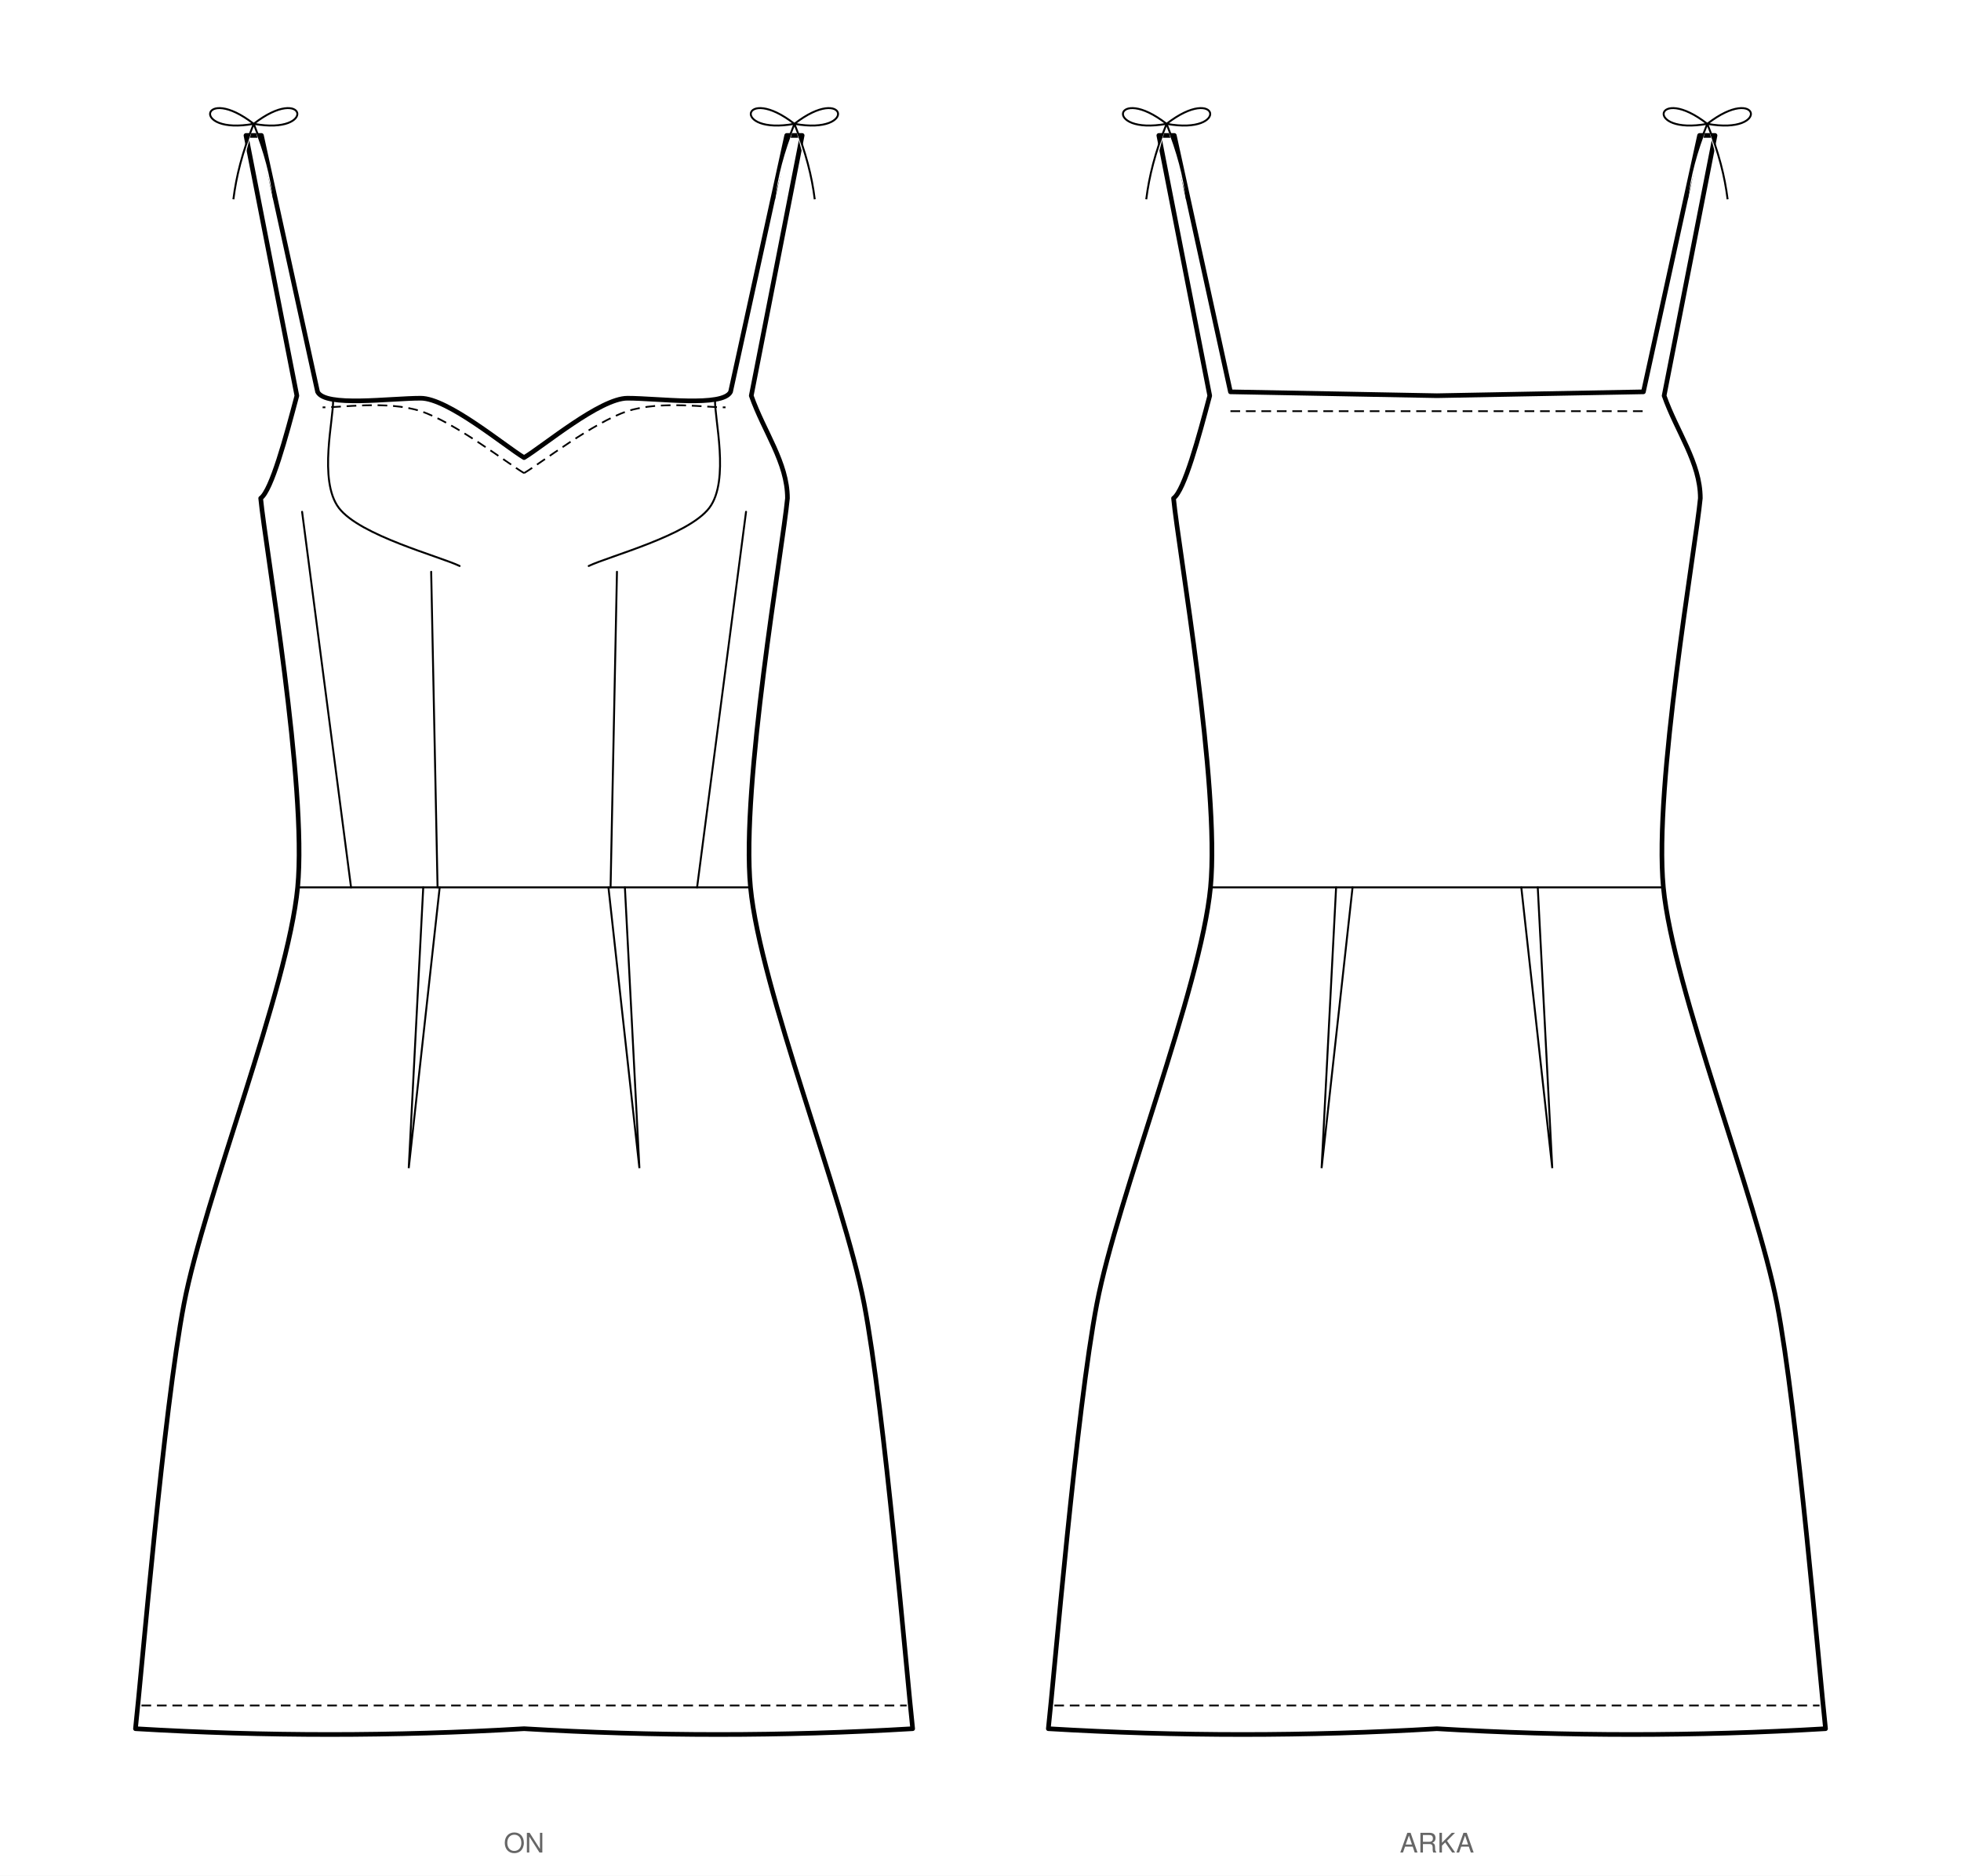
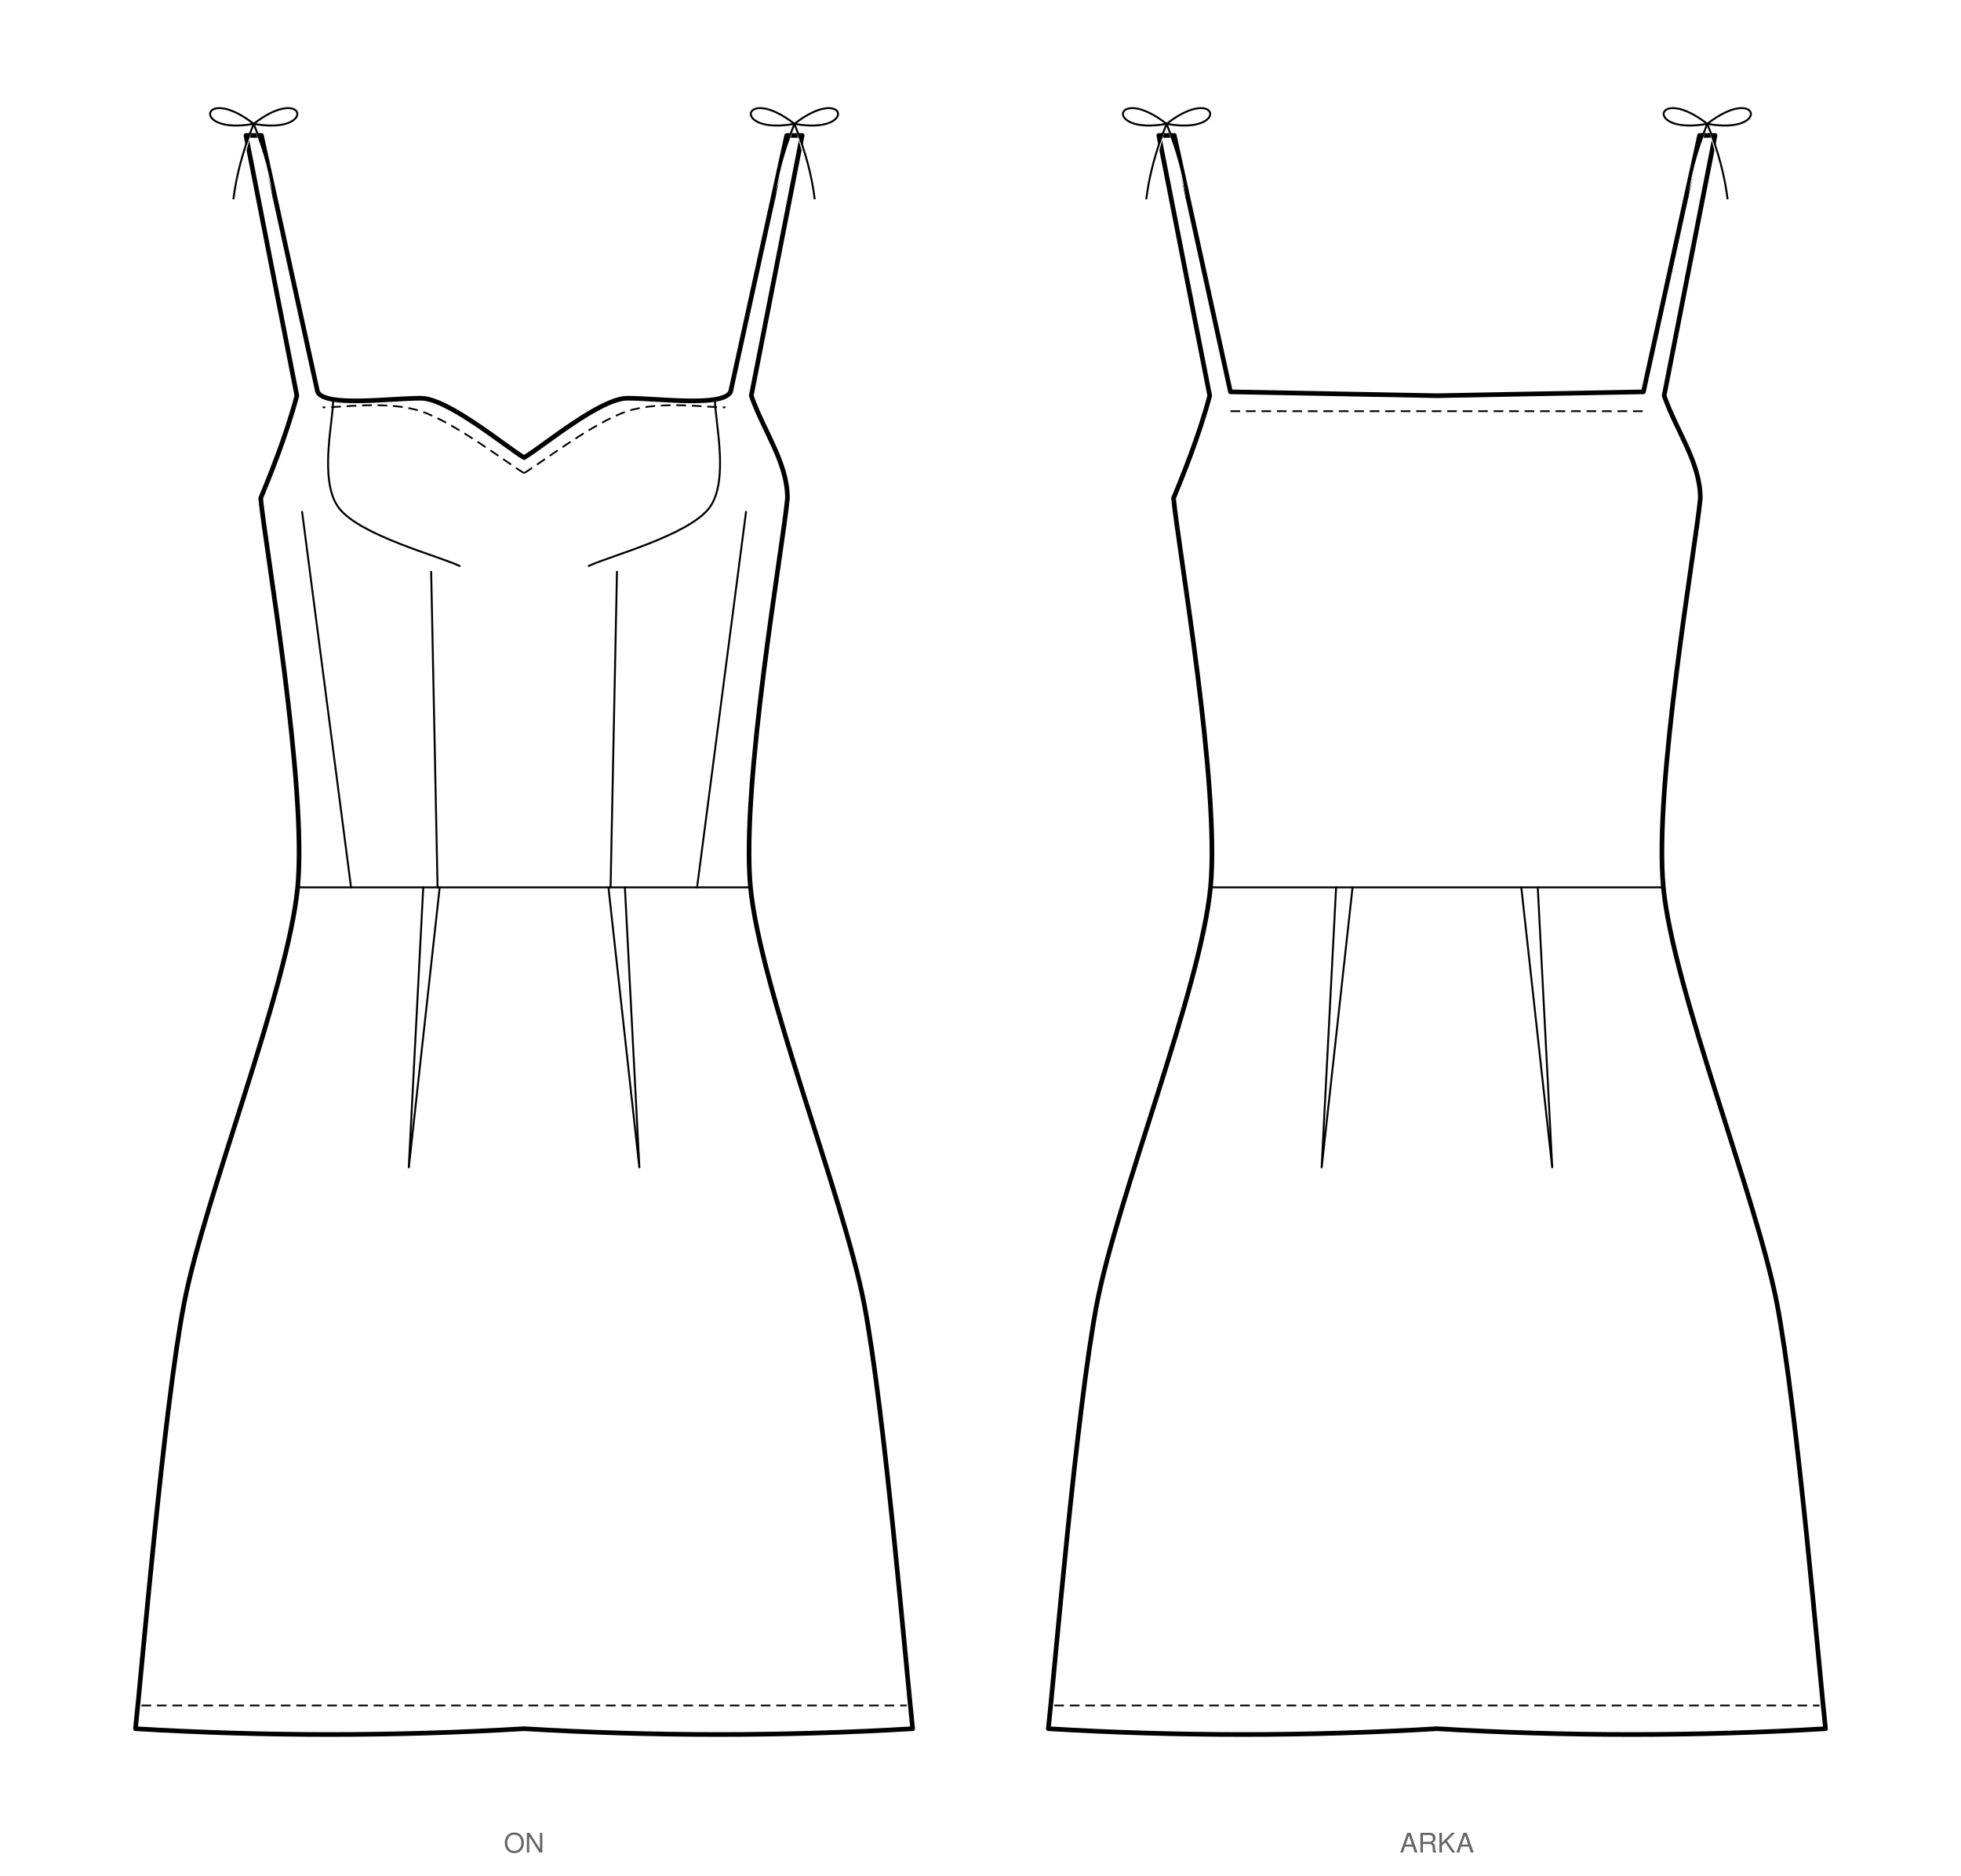
<svg xmlns="http://www.w3.org/2000/svg" viewBox="0 0 1013.3 969.4" width="1013.3mm" height="969.4mm" data-siluet="v1" data-kaynak="b92d609740287795b1c5ce243c6b3f2e78d48139268a37d468e39f2cd9cccac9">
  <rect width="1013.3" height="969.4" fill="#fff" />
  <g transform="translate(270.8 44.2)" data-gorunum="on">
-     <path d="M 0.0 192.3 C 10.0 186.3 39.4 161.6 53.4 161.6 C 69.4 161.6 102.7 166.3 106.7 158.3 L 135.7 25.8 L 143.7 25.8 L 117.4 160.3 C 123.9 178.9 136.1 194.8 136.1 213.3 C 133.7 238.8 112.0 361.7 117.0 414.4 C 122.1 467.1 165.1 574.4 175.7 629.5 C 186.3 684.6 197.7 821.3 200.8 849.2 Q 100.4 855.2 0.0 849.2 Q -100.4 855.2 -200.8 849.2 C -197.7 821.3 -186.3 684.6 -175.7 629.5 C -165.1 574.4 -122.1 467.1 -117.0 414.4 C -112.0 361.7 -133.7 238.8 -136.1 213.3 C -130.5 209.3 -123.0 181.5 -117.4 160.3 L -143.7 25.8 L -135.7 25.8 L -106.7 158.3 C -102.7 166.3 -69.4 161.6 -53.4 161.6 C -39.4 161.6 -10.0 186.3 0.0 192.3 Z" fill="#fff" stroke="#000" stroke-width="2.4" stroke-linejoin="round" />
+     <path d="M 0.0 192.3 C 10.0 186.3 39.4 161.6 53.4 161.6 C 69.4 161.6 102.7 166.3 106.7 158.3 L 135.7 25.8 L 143.7 25.8 L 117.4 160.3 C 123.9 178.9 136.1 194.8 136.1 213.3 C 133.7 238.8 112.0 361.7 117.0 414.4 C 122.1 467.1 165.1 574.4 175.7 629.5 C 186.3 684.6 197.7 821.3 200.8 849.2 Q 100.4 855.2 0.0 849.2 Q -100.4 855.2 -200.8 849.2 C -197.7 821.3 -186.3 684.6 -175.7 629.5 C -165.1 574.4 -122.1 467.1 -117.0 414.4 C -112.0 361.7 -133.7 238.8 -136.1 213.3 C -132.0 203.3 -123.0 181.5 -117.4 160.3 L -143.7 25.8 L -135.7 25.8 L -106.7 158.3 C -102.7 166.3 -69.4 161.6 -53.4 161.6 C -39.4 161.6 -10.0 186.3 0.0 192.3 Z" fill="#fff" stroke="#000" stroke-width="2.4" stroke-linejoin="round" />
    <path d="M 139.7 19.8 c -27.0 -21.0 -33.0 6.0 0 0 c 27.0 -21.0 33.0 6.0 0 0 m 0 0 c -6.0 15.0 -9.0 27.0 -10.5 39.0 M 139.7 19.8 c 6.0 15.0 9.0 27.0 10.5 39.0" fill="#fff" stroke="#000" stroke-width="1" />
    <path d="M -139.7 19.8 c -27.0 -21.0 -33.0 6.0 0 0 c 27.0 -21.0 33.0 6.0 0 0 m 0 0 c -6.0 15.0 -9.0 27.0 -10.5 39.0 M -139.7 19.8 c 6.0 15.0 9.0 27.0 10.5 39.0" fill="#fff" stroke="#000" stroke-width="1" />
    <path d="M 0.0 200.3 C 8.9 195.0 36.0 174.0 53.4 168.3 C 70.7 162.6 95.6 166.6 104.1 166.3" fill="none" stroke="#000" stroke-width="0.9" stroke-dasharray="5,3" />
    <path d="M 0.0 200.3 C -8.9 195.0 -36.0 174.0 -53.4 168.3 C -70.7 162.6 -95.6 166.6 -104.1 166.3" fill="none" stroke="#000" stroke-width="0.9" stroke-dasharray="5,3" />
    <path d="M 98.7 162.3 C 98.2 171.6 106.5 204.0 95.7 218.3 C 84.8 232.6 43.7 243.3 33.4 248.3" fill="none" stroke="#000" stroke-width="1" stroke-linecap="round" />
    <path d="M -98.7 162.3 C -98.2 171.6 -106.5 204.0 -95.7 218.3 C -84.8 232.6 -43.7 243.3 -33.3 248.3" fill="none" stroke="#000" stroke-width="1" stroke-linecap="round" />
    <path d="M 48.0 251.3 L 44.7 414.4" fill="none" stroke="#000" stroke-width="1" stroke-linecap="round" />
    <path d="M -48.0 251.3 L -44.7 414.4" fill="none" stroke="#000" stroke-width="1" stroke-linecap="round" />
    <path d="M 114.7 220.3 L 89.4 414.4" fill="none" stroke="#000" stroke-width="1" stroke-linecap="round" />
    <path d="M -114.7 220.3 L -89.4 414.4" fill="none" stroke="#000" stroke-width="1" stroke-linecap="round" />
    <path d="M -117.0 414.4 L 117.0 414.4" fill="none" stroke="#000" stroke-width="1" stroke-linecap="round" />
    <path d="M -197.7 837.2 L 197.7 837.2" fill="none" stroke="#000" stroke-width="0.9" stroke-dasharray="5,3" />
    <path d="M 43.6 414.4 L 59.6 559.5 L 52.1 414.4" fill="none" stroke="#000" stroke-width="1" stroke-linecap="round" />
    <path d="M -43.6 414.4 L -59.6 559.5 L -52.1 414.4" fill="none" stroke="#000" stroke-width="1" stroke-linecap="round" />
  </g>
  <text x="270.8" y="957.4" font-family="Helvetica, Arial, sans-serif" font-size="14" text-anchor="middle" fill="#666">ON</text>
  <g transform="translate(742.5 44.2)" data-gorunum="arka">
-     <path d="M 0.0 160.3 L 106.7 158.3 L 135.7 25.8 L 143.7 25.8 L 117.4 160.3 C 123.9 178.9 136.1 194.8 136.1 213.3 C 133.7 238.8 112.0 361.7 117.0 414.4 C 122.1 467.1 165.1 574.4 175.7 629.5 C 186.3 684.6 197.7 821.3 200.8 849.2 Q 100.4 855.2 0.0 849.2 Q -100.4 855.2 -200.8 849.2 C -197.7 821.3 -186.3 684.6 -175.7 629.5 C -165.1 574.4 -122.1 467.1 -117.0 414.4 C -112.0 361.7 -133.7 238.8 -136.1 213.3 C -130.5 209.3 -123.0 181.5 -117.4 160.3 L -143.7 25.8 L -135.7 25.8 L -106.7 158.3 L 0.0 160.3 Z" fill="#fff" stroke="#000" stroke-width="2.4" stroke-linejoin="round" />
+     <path d="M 0.0 160.3 L 106.7 158.3 L 135.7 25.8 L 143.7 25.8 L 117.4 160.3 C 123.9 178.9 136.1 194.8 136.1 213.3 C 133.7 238.8 112.0 361.7 117.0 414.4 C 122.1 467.1 165.1 574.4 175.7 629.5 C 186.3 684.6 197.7 821.3 200.8 849.2 Q 100.4 855.2 0.0 849.2 Q -100.4 855.2 -200.8 849.2 C -197.7 821.3 -186.3 684.6 -175.7 629.5 C -165.1 574.4 -122.1 467.1 -117.0 414.4 C -112.0 361.7 -133.7 238.8 -136.1 213.3 C -132.0 203.3 -123.0 181.5 -117.4 160.3 L -143.7 25.8 L -135.7 25.8 L -106.7 158.3 L 0.0 160.3 Z" fill="#fff" stroke="#000" stroke-width="2.4" stroke-linejoin="round" />
    <path d="M -106.7 168.3 L 106.7 168.3" fill="none" stroke="#000" stroke-width="0.9" stroke-dasharray="5,3" />
    <path d="M -117.0 414.4 L 117.0 414.4" fill="none" stroke="#000" stroke-width="1" stroke-linecap="round" />
    <path d="M -197.7 837.2 L 197.7 837.2" fill="none" stroke="#000" stroke-width="0.9" stroke-dasharray="5,3" />
    <path d="M 43.6 414.4 L 59.6 559.5 L 52.1 414.4" fill="none" stroke="#000" stroke-width="1" stroke-linecap="round" />
    <path d="M -43.6 414.4 L -59.6 559.5 L -52.1 414.4" fill="none" stroke="#000" stroke-width="1" stroke-linecap="round" />
    <path d="M 139.7 19.8 c -27.0 -21.0 -33.0 6.0 0 0 c 27.0 -21.0 33.0 6.0 0 0 m 0 0 c -6.0 15.0 -9.0 27.0 -10.5 39.0 M 139.7 19.8 c 6.0 15.0 9.0 27.0 10.5 39.0" fill="#fff" stroke="#000" stroke-width="1" />
    <path d="M -139.7 19.8 c -27.0 -21.0 -33.0 6.0 0 0 c 27.0 -21.0 33.0 6.0 0 0 m 0 0 c -6.0 15.0 -9.0 27.0 -10.5 39.0 M -139.7 19.8 c 6.0 15.0 9.0 27.0 10.5 39.0" fill="#fff" stroke="#000" stroke-width="1" />
  </g>
  <text x="742.5" y="957.4" font-family="Helvetica, Arial, sans-serif" font-size="14" text-anchor="middle" fill="#666">ARKA</text>
</svg>
